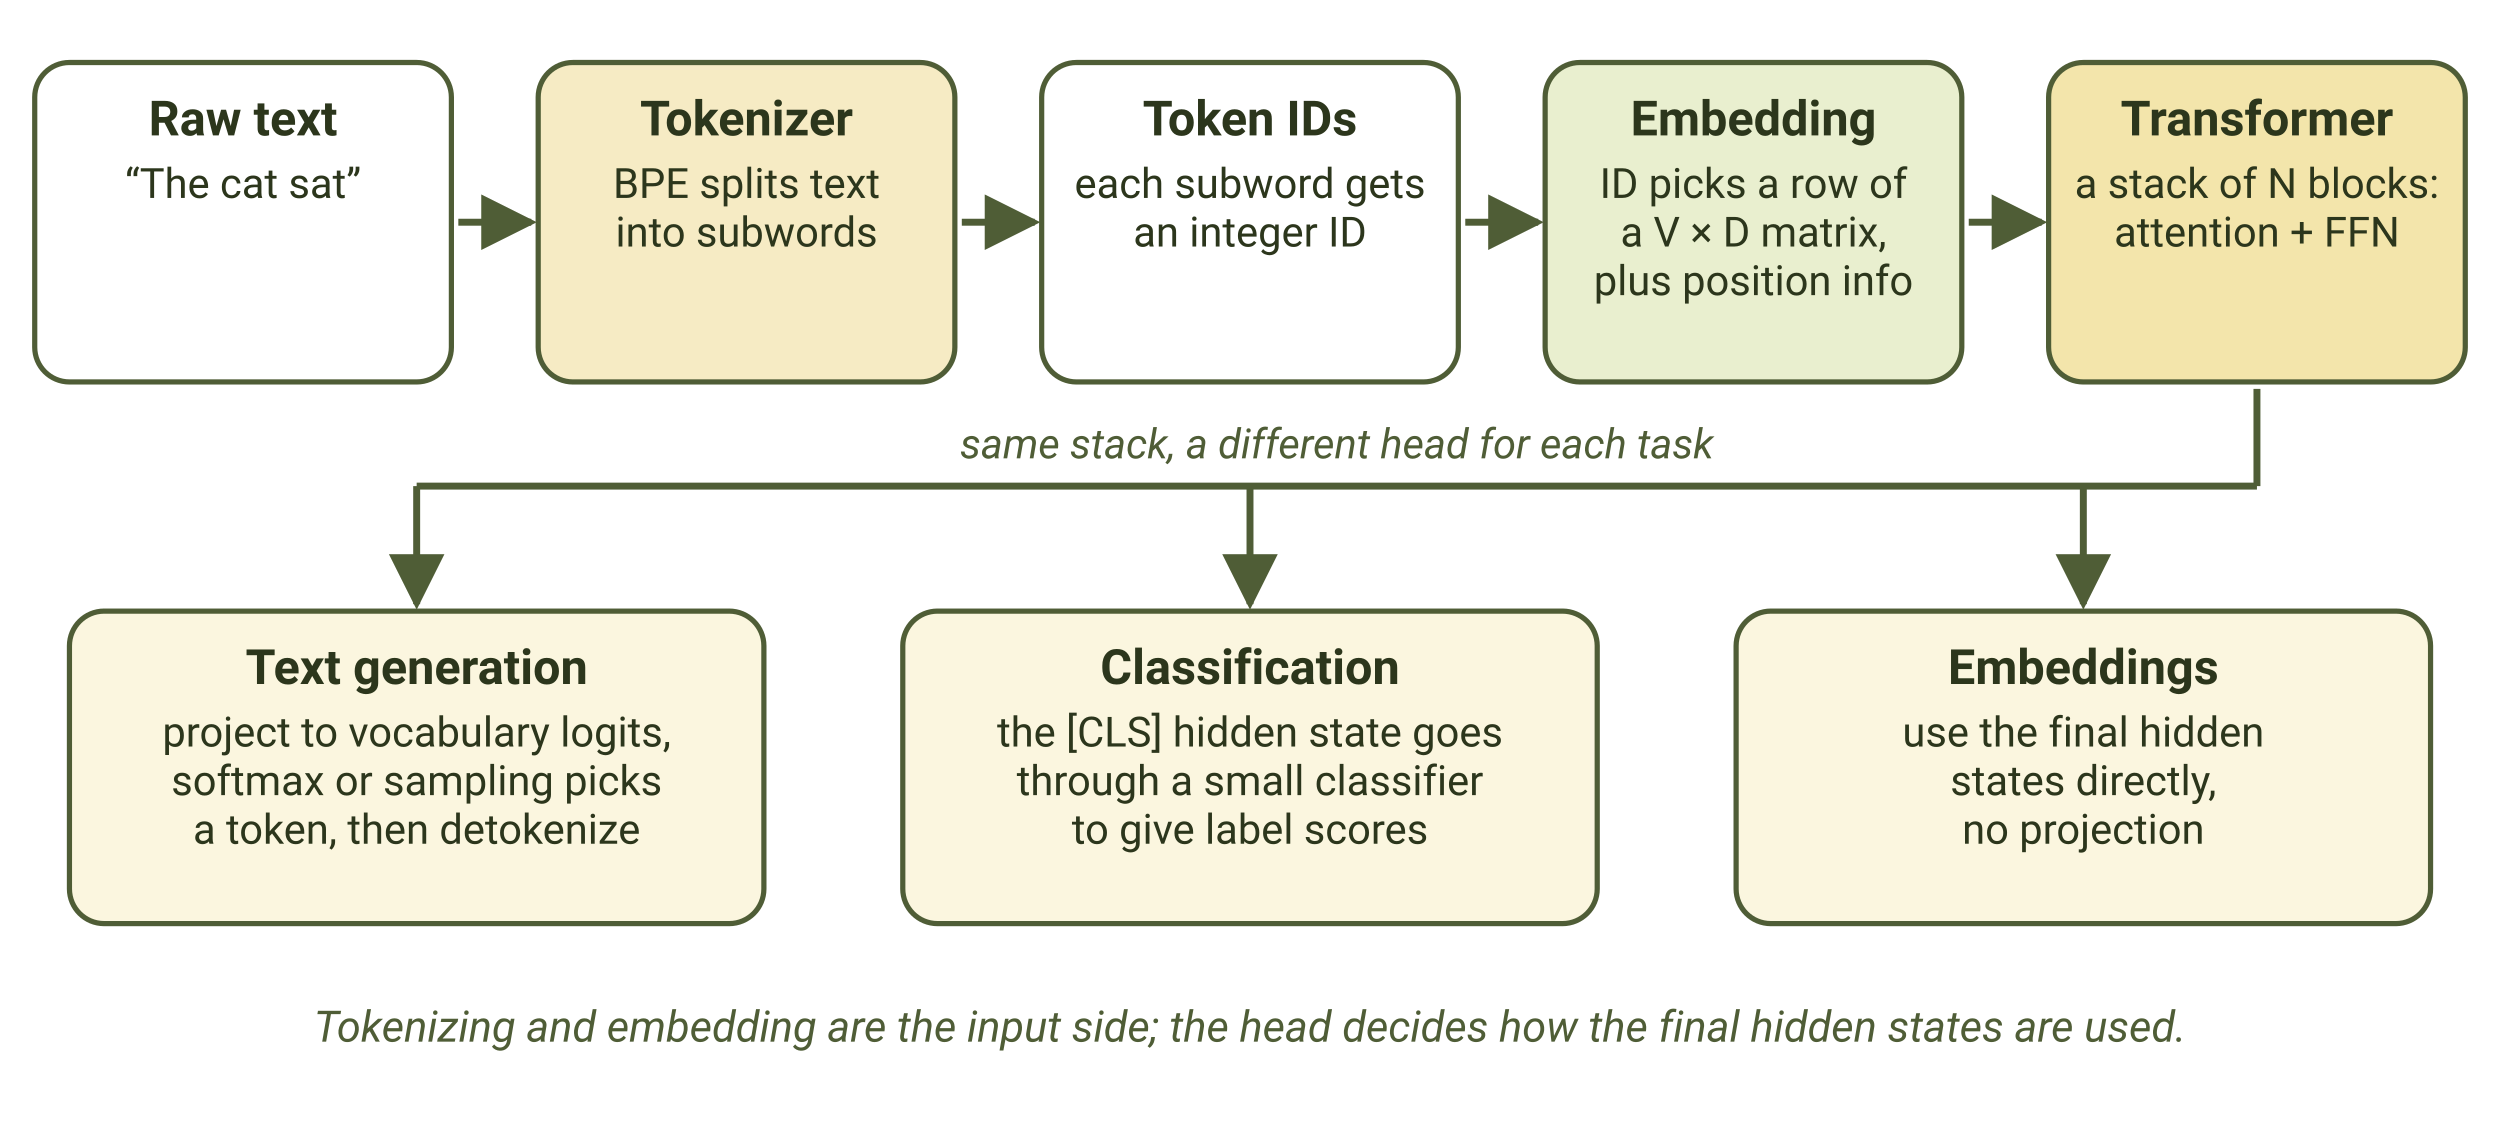
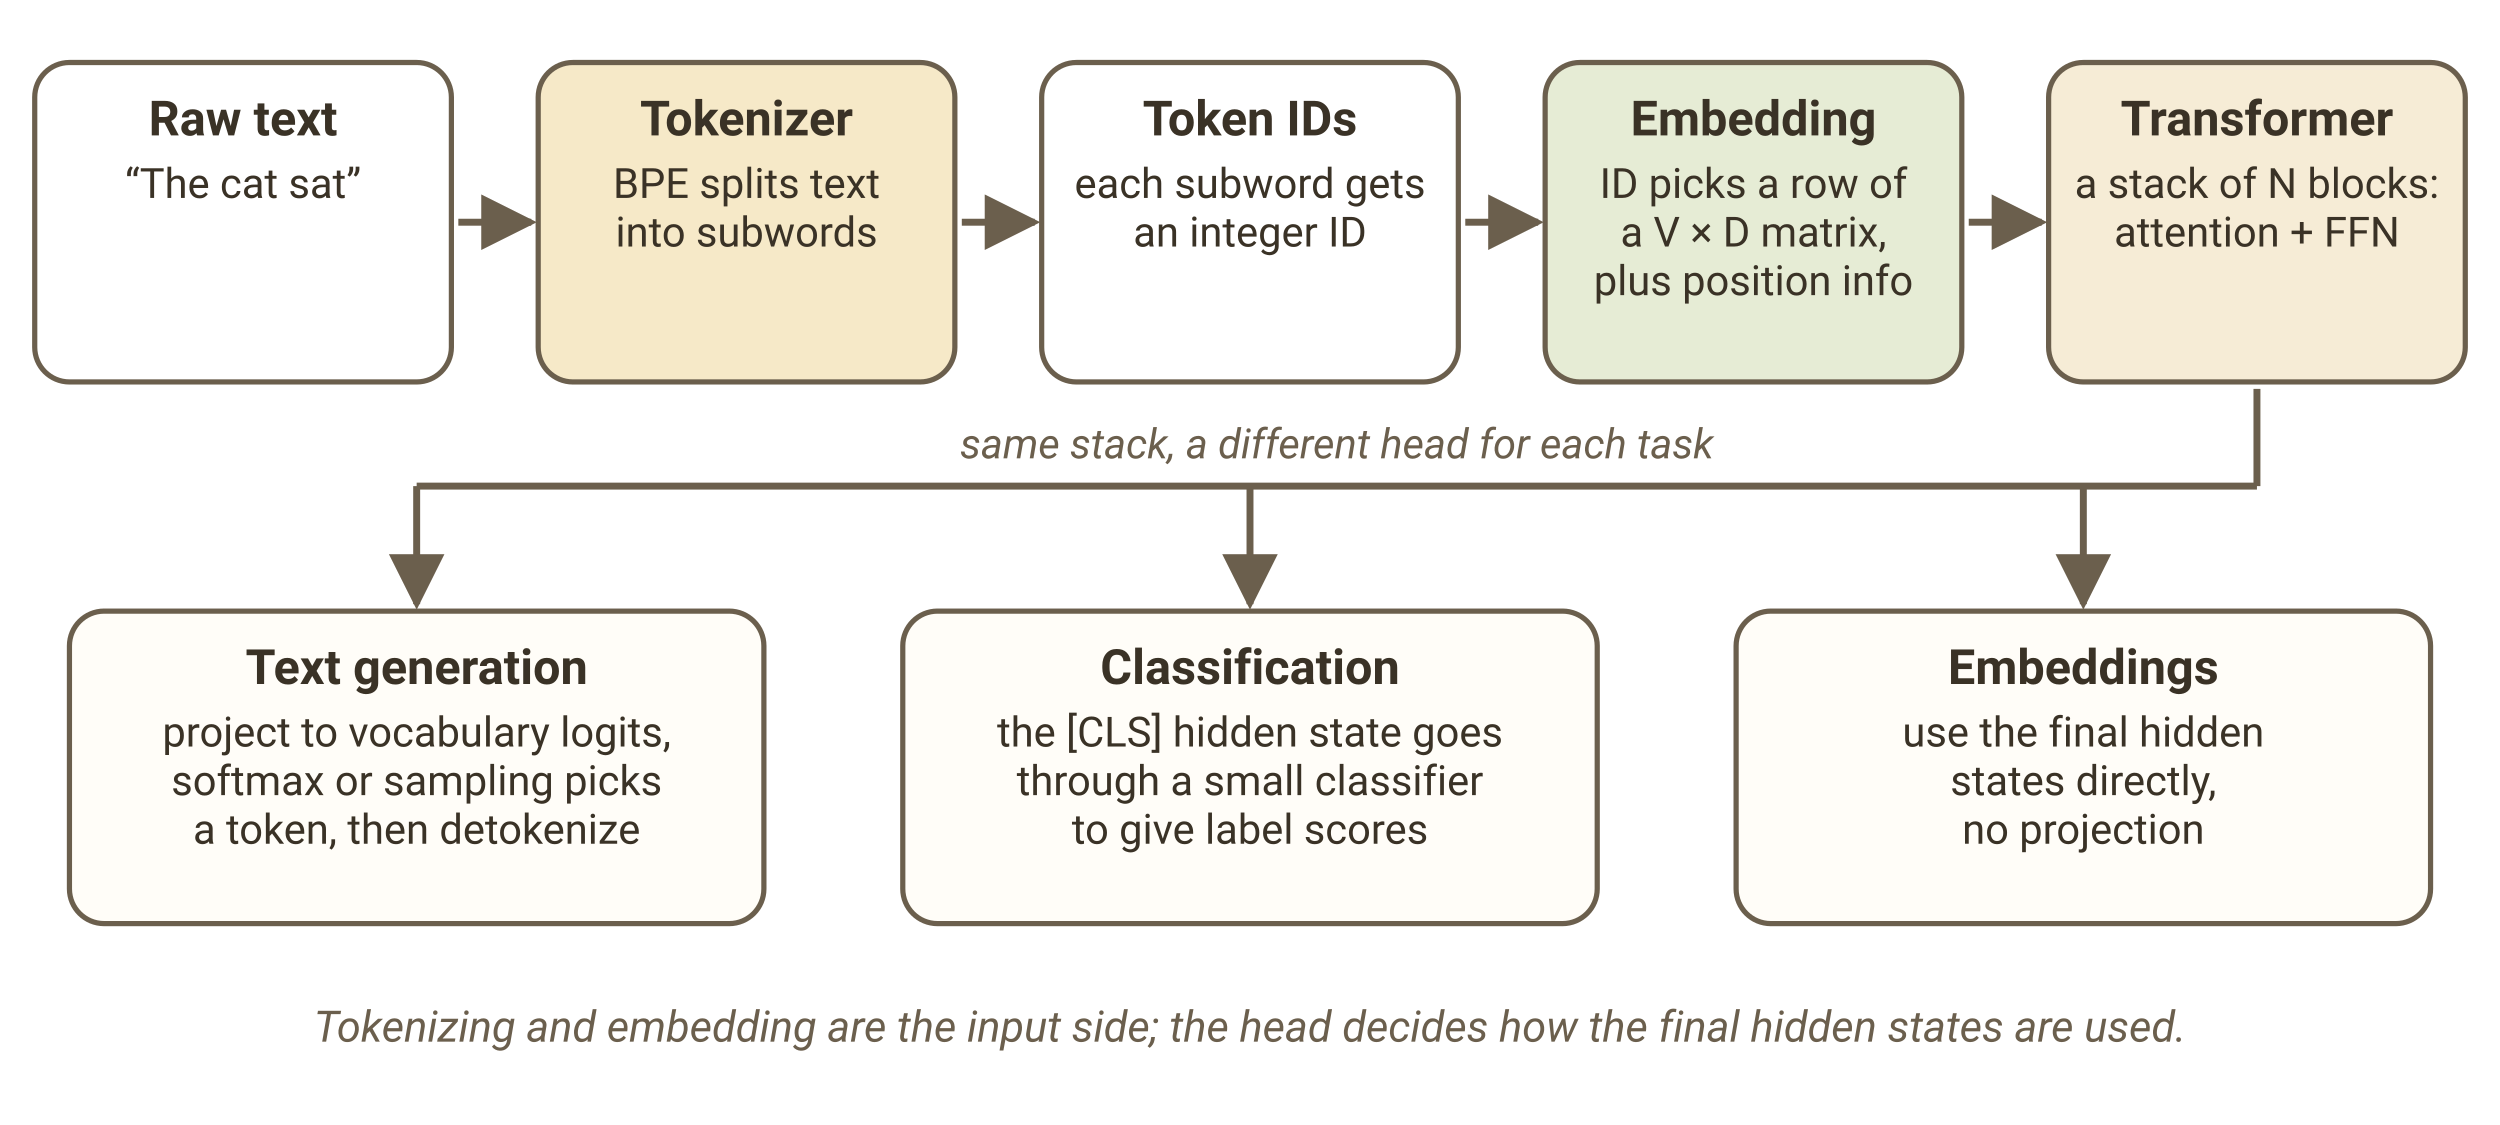
<svg xmlns="http://www.w3.org/2000/svg" viewBox="0 0 720 324" width="720" height="324" font-family="system-ui, -apple-system, 'Segoe UI', Roboto, Helvetica, Arial, sans-serif" role="img">
  <defs>
    <marker id="ah-4f5d36" viewBox="0 0 10 10" refX="9" refY="5" markerWidth="8" markerHeight="8" orient="auto-start-reverse">
-       <path d="M0 0 L10 5 L0 10 z" fill="#4f5d36" />
+       <path d="M0 0 L10 5 L0 10 z" fill="#6b5f4d" />
    </marker>
  </defs>
  <rect width="720" height="324" fill="#ffffff" />
-   <rect x="10" y="18" width="120" height="92" rx="10" fill="#ffffff" stroke="#4f5d36" stroke-width="1.5" />
-   <text x="70.0" y="39" font-size="14" font-weight="700" fill="#2c361c" text-anchor="middle">Raw text</text>
-   <text x="70.0" y="57" font-size="12" font-weight="400" fill="#2c361c" text-anchor="middle">“The cat sat”</text>
-   <rect x="155" y="18" width="120" height="92" rx="10" fill="#f6ebc4" stroke="#4f5d36" stroke-width="1.5" />
-   <text x="215.0" y="39" font-size="14" font-weight="700" fill="#2c361c" text-anchor="middle">Tokenizer</text>
-   <text x="215.0" y="57" font-size="12" font-weight="400" fill="#2c361c" text-anchor="middle">BPE splits text</text>
-   <text x="215.0" y="71" font-size="12" font-weight="400" fill="#2c361c" text-anchor="middle">into subwords</text>
-   <rect x="300" y="18" width="120" height="92" rx="10" fill="#ffffff" stroke="#4f5d36" stroke-width="1.5" />
-   <text x="360.0" y="39" font-size="14" font-weight="700" fill="#2c361c" text-anchor="middle">Token IDs</text>
-   <text x="360.0" y="57" font-size="12" font-weight="400" fill="#2c361c" text-anchor="middle">each subword gets</text>
-   <text x="360.0" y="71" font-size="12" font-weight="400" fill="#2c361c" text-anchor="middle">an integer ID</text>
-   <rect x="445" y="18" width="120" height="92" rx="10" fill="#e9efcf" stroke="#4f5d36" stroke-width="1.5" />
-   <text x="505.0" y="39" font-size="14" font-weight="700" fill="#2c361c" text-anchor="middle">Embedding</text>
-   <text x="505.0" y="57" font-size="12" font-weight="400" fill="#2c361c" text-anchor="middle">ID picks a row of</text>
-   <text x="505.0" y="71" font-size="12" font-weight="400" fill="#2c361c" text-anchor="middle">a V × D matrix,</text>
-   <text x="505.0" y="85" font-size="12" font-weight="400" fill="#2c361c" text-anchor="middle">plus position info</text>
-   <rect x="590" y="18" width="120" height="92" rx="10" fill="#f3e5ab" stroke="#4f5d36" stroke-width="1.5" />
-   <text x="650.0" y="39" font-size="14" font-weight="700" fill="#2c361c" text-anchor="middle">Transformer</text>
-   <text x="650.0" y="57" font-size="12" font-weight="400" fill="#2c361c" text-anchor="middle">a stack of N blocks:</text>
-   <text x="650.0" y="71" font-size="12" font-weight="400" fill="#2c361c" text-anchor="middle">attention + FFN</text>
-   <line x1="132" y1="64" x2="153" y2="64" stroke="#4f5d36" stroke-width="2" marker-end="url(#ah-4f5d36)" />
-   <line x1="277" y1="64" x2="298" y2="64" stroke="#4f5d36" stroke-width="2" marker-end="url(#ah-4f5d36)" />
-   <line x1="422" y1="64" x2="443" y2="64" stroke="#4f5d36" stroke-width="2" marker-end="url(#ah-4f5d36)" />
-   <line x1="567" y1="64" x2="588" y2="64" stroke="#4f5d36" stroke-width="2" marker-end="url(#ah-4f5d36)" />
-   <line x1="650" y1="112" x2="650" y2="140" stroke="#4f5d36" stroke-width="2" />
-   <path d="M650 140 L120 140" fill="none" stroke="#4f5d36" stroke-width="2" />
-   <text x="385" y="132" font-size="12" font-weight="400" fill="#4f5d36" text-anchor="middle" font-style="italic">same stack, a different head for each task</text>
-   <rect x="20" y="176" width="200" height="90" rx="10" fill="#fbf6df" stroke="#4f5d36" stroke-width="1.5" />
-   <text x="120.0" y="197" font-size="14" font-weight="700" fill="#2c361c" text-anchor="middle">Text generation</text>
-   <text x="120.0" y="215" font-size="12" font-weight="400" fill="#2c361c" text-anchor="middle">project to vocabulary logits,</text>
-   <text x="120.0" y="229" font-size="12" font-weight="400" fill="#2c361c" text-anchor="middle">softmax or sampling picks</text>
-   <text x="120.0" y="243" font-size="12" font-weight="400" fill="#2c361c" text-anchor="middle">a token, then detokenize</text>
-   <line x1="120" y1="140" x2="120" y2="174" stroke="#4f5d36" stroke-width="2" marker-end="url(#ah-4f5d36)" />
-   <rect x="260" y="176" width="200" height="90" rx="10" fill="#fbf6df" stroke="#4f5d36" stroke-width="1.5" />
-   <text x="360.0" y="197" font-size="14" font-weight="700" fill="#2c361c" text-anchor="middle">Classification</text>
-   <text x="360.0" y="215" font-size="12" font-weight="400" fill="#2c361c" text-anchor="middle">the [CLS] hidden state goes</text>
-   <text x="360.0" y="229" font-size="12" font-weight="400" fill="#2c361c" text-anchor="middle">through a small classifier</text>
-   <text x="360.0" y="243" font-size="12" font-weight="400" fill="#2c361c" text-anchor="middle">to give label scores</text>
-   <line x1="360" y1="140" x2="360" y2="174" stroke="#4f5d36" stroke-width="2" marker-end="url(#ah-4f5d36)" />
-   <rect x="500" y="176" width="200" height="90" rx="10" fill="#fbf6df" stroke="#4f5d36" stroke-width="1.5" />
-   <text x="600.0" y="197" font-size="14" font-weight="700" fill="#2c361c" text-anchor="middle">Embeddings</text>
-   <text x="600.0" y="215" font-size="12" font-weight="400" fill="#2c361c" text-anchor="middle">use the final hidden</text>
-   <text x="600.0" y="229" font-size="12" font-weight="400" fill="#2c361c" text-anchor="middle">states directly,</text>
-   <text x="600.0" y="243" font-size="12" font-weight="400" fill="#2c361c" text-anchor="middle">no projection</text>
-   <line x1="600" y1="140" x2="600" y2="174" stroke="#4f5d36" stroke-width="2" marker-end="url(#ah-4f5d36)" />
-   <text x="360" y="300" font-size="12.5" font-weight="400" fill="#4f5d36" text-anchor="middle" font-style="italic">Tokenizing and embedding are the input side; the head decides how the final hidden states are used.</text>
+   <rect x="10" y="18" width="120" height="92" rx="10" fill="#ffffff" stroke="#6b5f4d" stroke-width="1.5" />
+   <text x="70.0" y="39" font-size="14" font-weight="700" fill="#3a3226" text-anchor="middle">Raw text</text>
+   <text x="70.0" y="57" font-size="12" font-weight="400" fill="#3a3226" text-anchor="middle">“The cat sat”</text>
+   <rect x="155" y="18" width="120" height="92" rx="10" fill="#f6e9c8" stroke="#6b5f4d" stroke-width="1.5" />
+   <text x="215.0" y="39" font-size="14" font-weight="700" fill="#3a3226" text-anchor="middle">Tokenizer</text>
+   <text x="215.0" y="57" font-size="12" font-weight="400" fill="#3a3226" text-anchor="middle">BPE splits text</text>
+   <text x="215.0" y="71" font-size="12" font-weight="400" fill="#3a3226" text-anchor="middle">into subwords</text>
+   <rect x="300" y="18" width="120" height="92" rx="10" fill="#ffffff" stroke="#6b5f4d" stroke-width="1.5" />
+   <text x="360.0" y="39" font-size="14" font-weight="700" fill="#3a3226" text-anchor="middle">Token IDs</text>
+   <text x="360.0" y="57" font-size="12" font-weight="400" fill="#3a3226" text-anchor="middle">each subword gets</text>
+   <text x="360.0" y="71" font-size="12" font-weight="400" fill="#3a3226" text-anchor="middle">an integer ID</text>
+   <rect x="445" y="18" width="120" height="92" rx="10" fill="#e6ecd5" stroke="#6b5f4d" stroke-width="1.5" />
+   <text x="505.0" y="39" font-size="14" font-weight="700" fill="#3a3226" text-anchor="middle">Embedding</text>
+   <text x="505.0" y="57" font-size="12" font-weight="400" fill="#3a3226" text-anchor="middle">ID picks a row of</text>
+   <text x="505.0" y="71" font-size="12" font-weight="400" fill="#3a3226" text-anchor="middle">a V × D matrix,</text>
+   <text x="505.0" y="85" font-size="12" font-weight="400" fill="#3a3226" text-anchor="middle">plus position info</text>
+   <rect x="590" y="18" width="120" height="92" rx="10" fill="#f6ecd6" stroke="#6b5f4d" stroke-width="1.5" />
+   <text x="650.0" y="39" font-size="14" font-weight="700" fill="#3a3226" text-anchor="middle">Transformer</text>
+   <text x="650.0" y="57" font-size="12" font-weight="400" fill="#3a3226" text-anchor="middle">a stack of N blocks:</text>
+   <text x="650.0" y="71" font-size="12" font-weight="400" fill="#3a3226" text-anchor="middle">attention + FFN</text>
+   <line x1="132" y1="64" x2="153" y2="64" stroke="#6b5f4d" stroke-width="2" marker-end="url(#ah-4f5d36)" />
+   <line x1="277" y1="64" x2="298" y2="64" stroke="#6b5f4d" stroke-width="2" marker-end="url(#ah-4f5d36)" />
+   <line x1="422" y1="64" x2="443" y2="64" stroke="#6b5f4d" stroke-width="2" marker-end="url(#ah-4f5d36)" />
+   <line x1="567" y1="64" x2="588" y2="64" stroke="#6b5f4d" stroke-width="2" marker-end="url(#ah-4f5d36)" />
+   <line x1="650" y1="112" x2="650" y2="140" stroke="#6b5f4d" stroke-width="2" />
+   <path d="M650 140 L120 140" fill="none" stroke="#6b5f4d" stroke-width="2" />
+   <text x="385" y="132" font-size="12" font-weight="400" fill="#6b5f4d" text-anchor="middle" font-style="italic">same stack, a different head for each task</text>
+   <rect x="20" y="176" width="200" height="90" rx="10" fill="#fffdf8" stroke="#6b5f4d" stroke-width="1.5" />
+   <text x="120.0" y="197" font-size="14" font-weight="700" fill="#3a3226" text-anchor="middle">Text generation</text>
+   <text x="120.0" y="215" font-size="12" font-weight="400" fill="#3a3226" text-anchor="middle">project to vocabulary logits,</text>
+   <text x="120.0" y="229" font-size="12" font-weight="400" fill="#3a3226" text-anchor="middle">softmax or sampling picks</text>
+   <text x="120.0" y="243" font-size="12" font-weight="400" fill="#3a3226" text-anchor="middle">a token, then detokenize</text>
+   <line x1="120" y1="140" x2="120" y2="174" stroke="#6b5f4d" stroke-width="2" marker-end="url(#ah-4f5d36)" />
+   <rect x="260" y="176" width="200" height="90" rx="10" fill="#fffdf8" stroke="#6b5f4d" stroke-width="1.5" />
+   <text x="360.0" y="197" font-size="14" font-weight="700" fill="#3a3226" text-anchor="middle">Classification</text>
+   <text x="360.0" y="215" font-size="12" font-weight="400" fill="#3a3226" text-anchor="middle">the [CLS] hidden state goes</text>
+   <text x="360.0" y="229" font-size="12" font-weight="400" fill="#3a3226" text-anchor="middle">through a small classifier</text>
+   <text x="360.0" y="243" font-size="12" font-weight="400" fill="#3a3226" text-anchor="middle">to give label scores</text>
+   <line x1="360" y1="140" x2="360" y2="174" stroke="#6b5f4d" stroke-width="2" marker-end="url(#ah-4f5d36)" />
+   <rect x="500" y="176" width="200" height="90" rx="10" fill="#fffdf8" stroke="#6b5f4d" stroke-width="1.5" />
+   <text x="600.0" y="197" font-size="14" font-weight="700" fill="#3a3226" text-anchor="middle">Embeddings</text>
+   <text x="600.0" y="215" font-size="12" font-weight="400" fill="#3a3226" text-anchor="middle">use the final hidden</text>
+   <text x="600.0" y="229" font-size="12" font-weight="400" fill="#3a3226" text-anchor="middle">states directly,</text>
+   <text x="600.0" y="243" font-size="12" font-weight="400" fill="#3a3226" text-anchor="middle">no projection</text>
+   <line x1="600" y1="140" x2="600" y2="174" stroke="#6b5f4d" stroke-width="2" marker-end="url(#ah-4f5d36)" />
+   <text x="360" y="300" font-size="12.5" font-weight="400" fill="#6b5f4d" text-anchor="middle" font-style="italic">Tokenizing and embedding are the input side; the head decides how the final hidden states are used.</text>
</svg>
